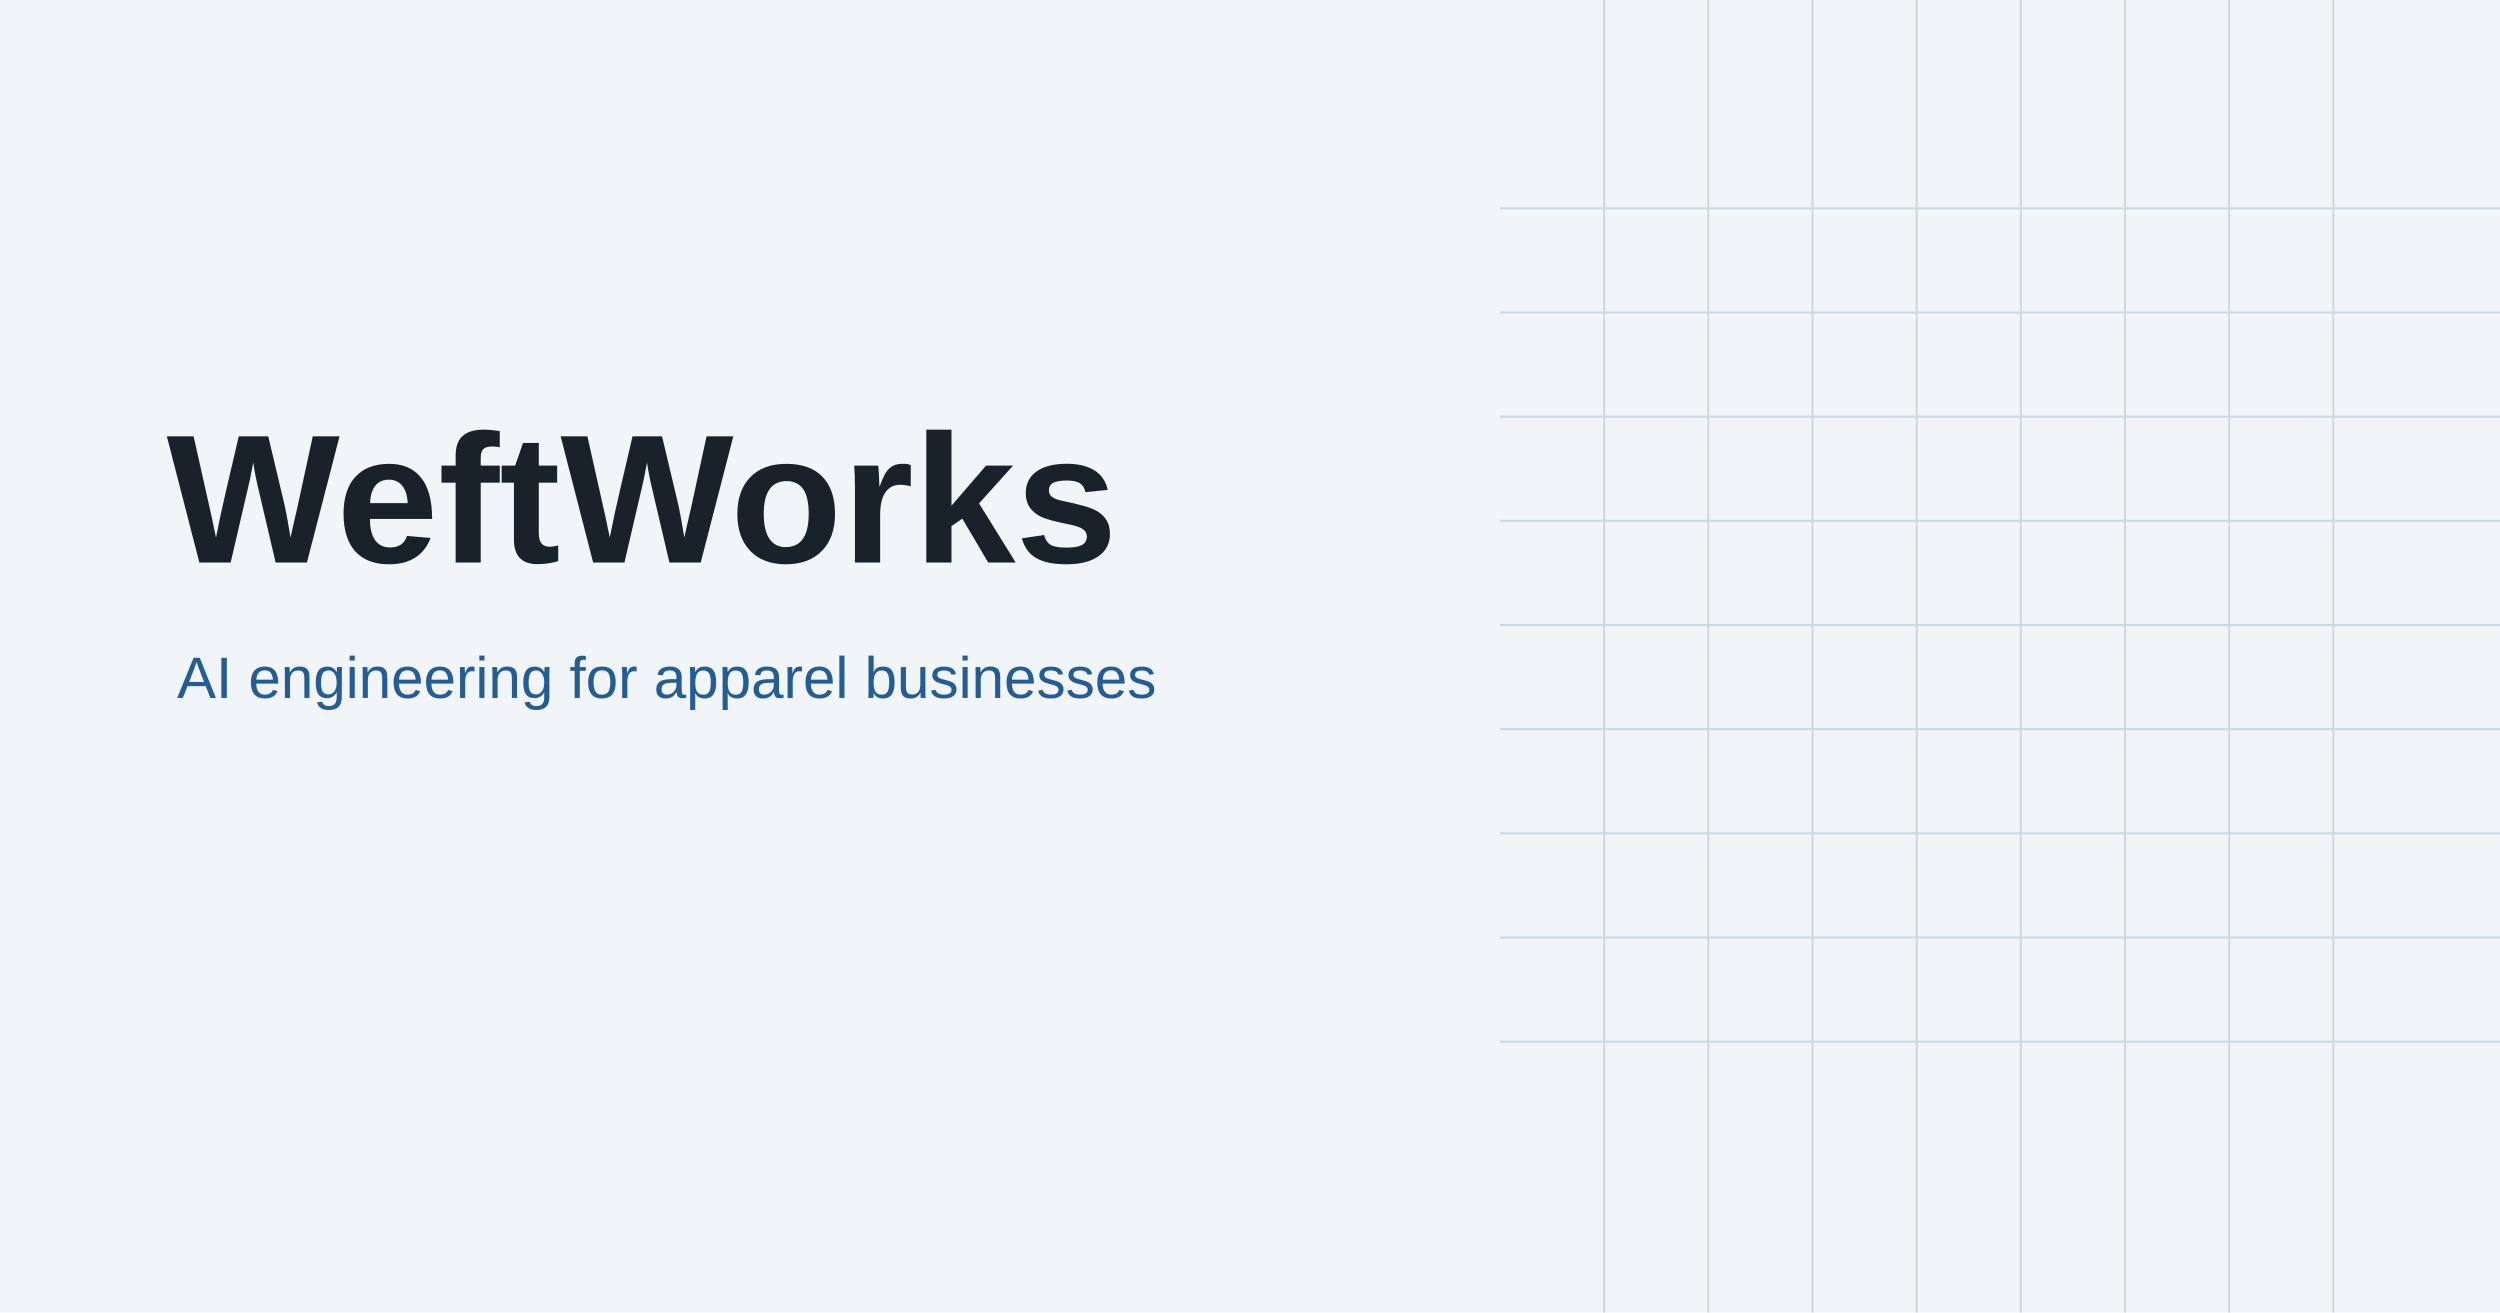
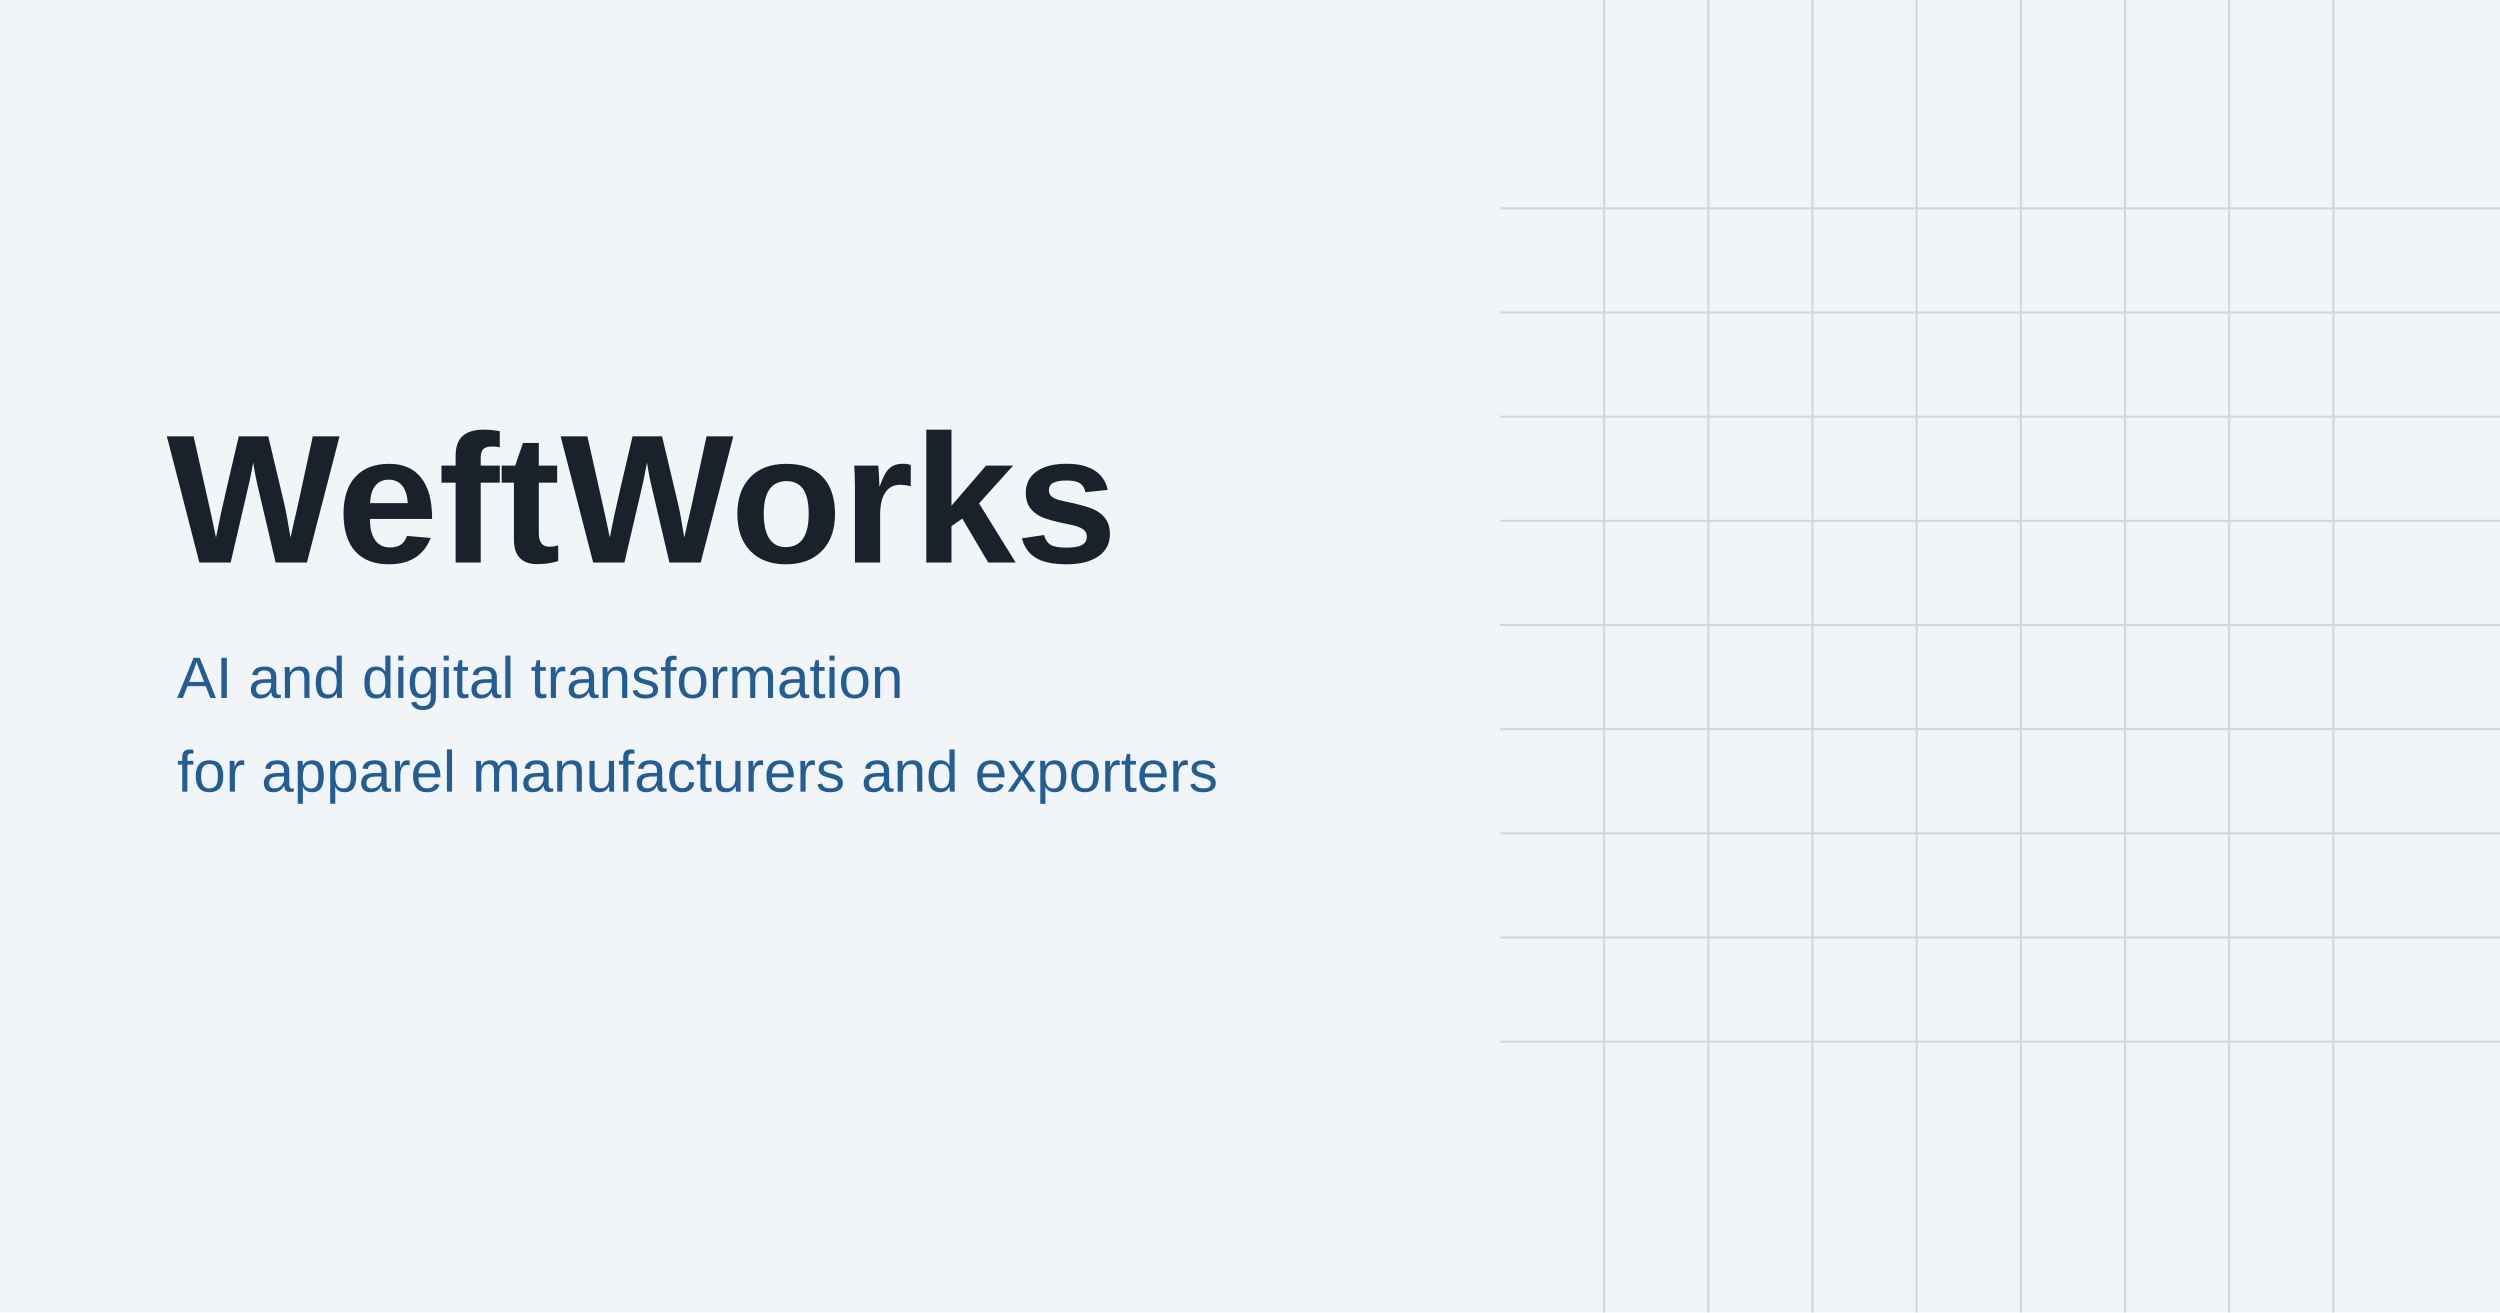
<svg xmlns="http://www.w3.org/2000/svg" width="1200" height="630">
  <rect width="1200" height="630" fill="#f1f5f7" />
  <path d="M770 0V630M820 0V630M870 0V630M920 0V630M970 0V630M1020 0V630M1070 0V630M1120 0V630M720 100H1200M720 150H1200M720 200H1200M720 250H1200M720 300H1200M720 350H1200M720 400H1200M720 450H1200M720 500H1200" stroke="#cbd9e3" />
  <text x="80" y="270" font-family="Arial,sans-serif" font-size="88" font-weight="700" fill="#19212a">WeftWorks</text>
-   <text x="85" y="335" font-family="Arial,sans-serif" font-size="28" fill="#245c94">AI engineering for apparel businesses</text>
+   <text x="85" y="335" font-family="Arial,sans-serif" font-size="28" fill="#245c94">AI and digital transformation</text>
+   <text x="85" y="380" font-family="Arial,sans-serif" font-size="28" fill="#245c94">for apparel manufacturers and exporters</text>
</svg>
